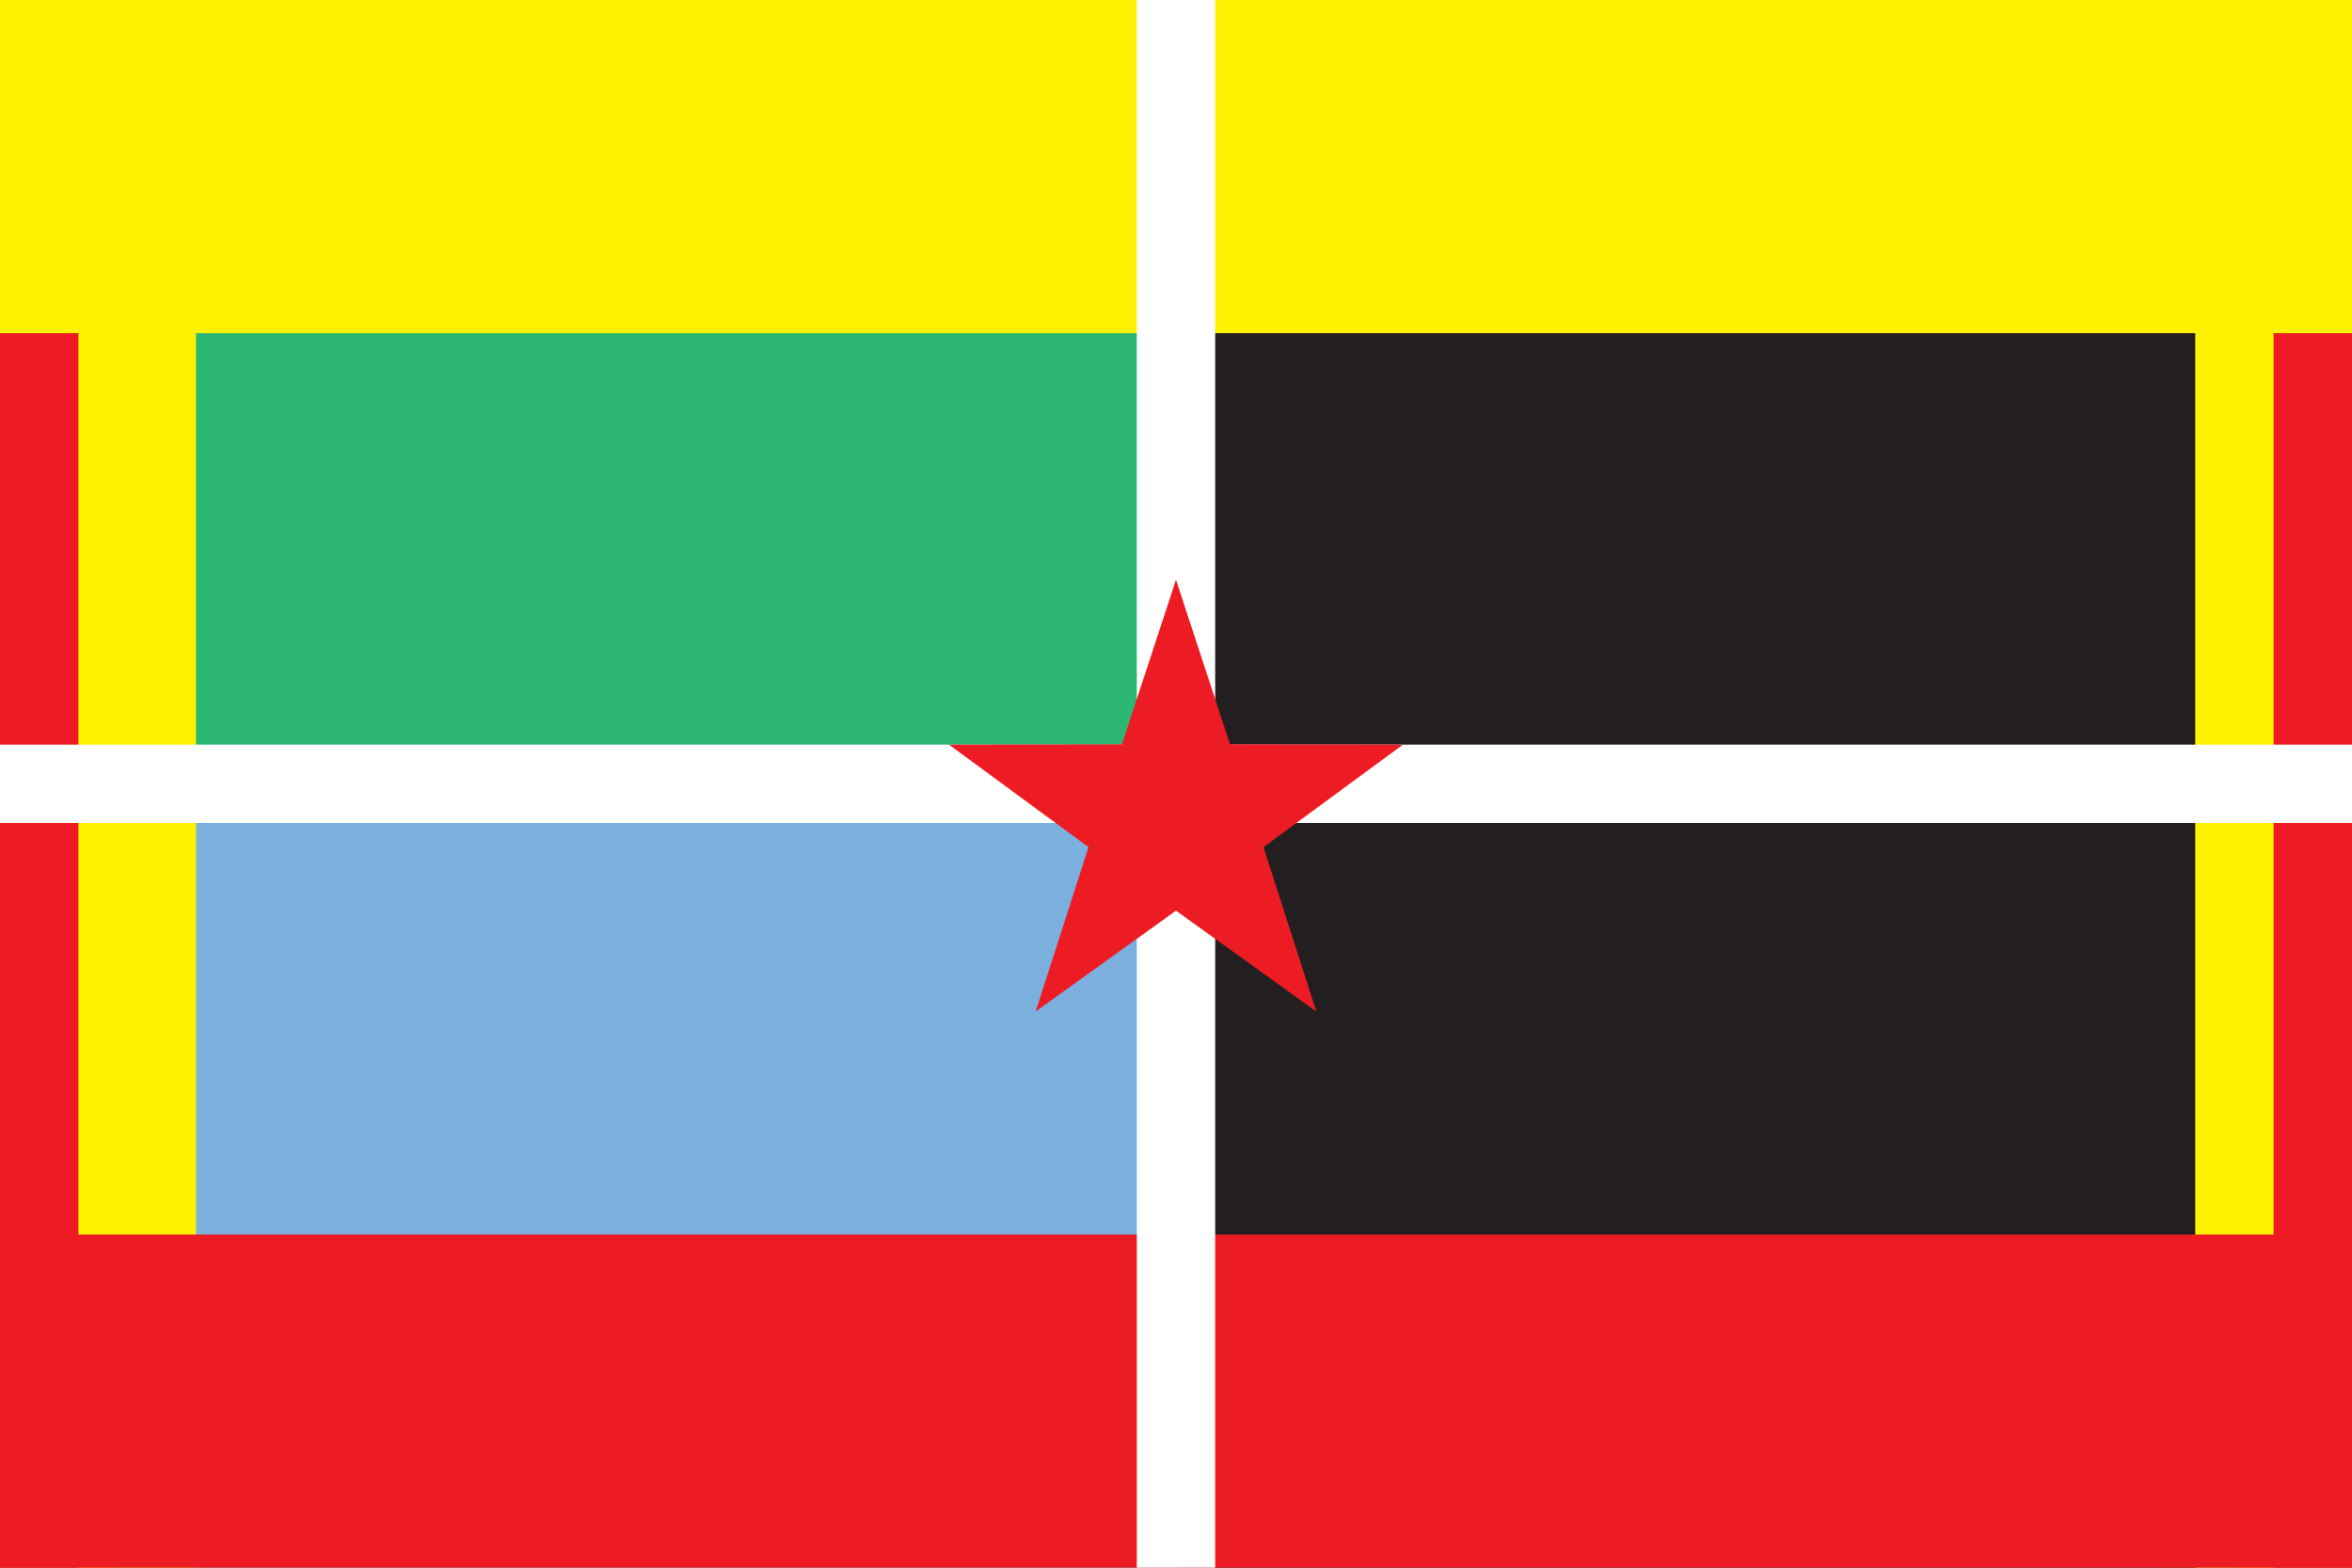
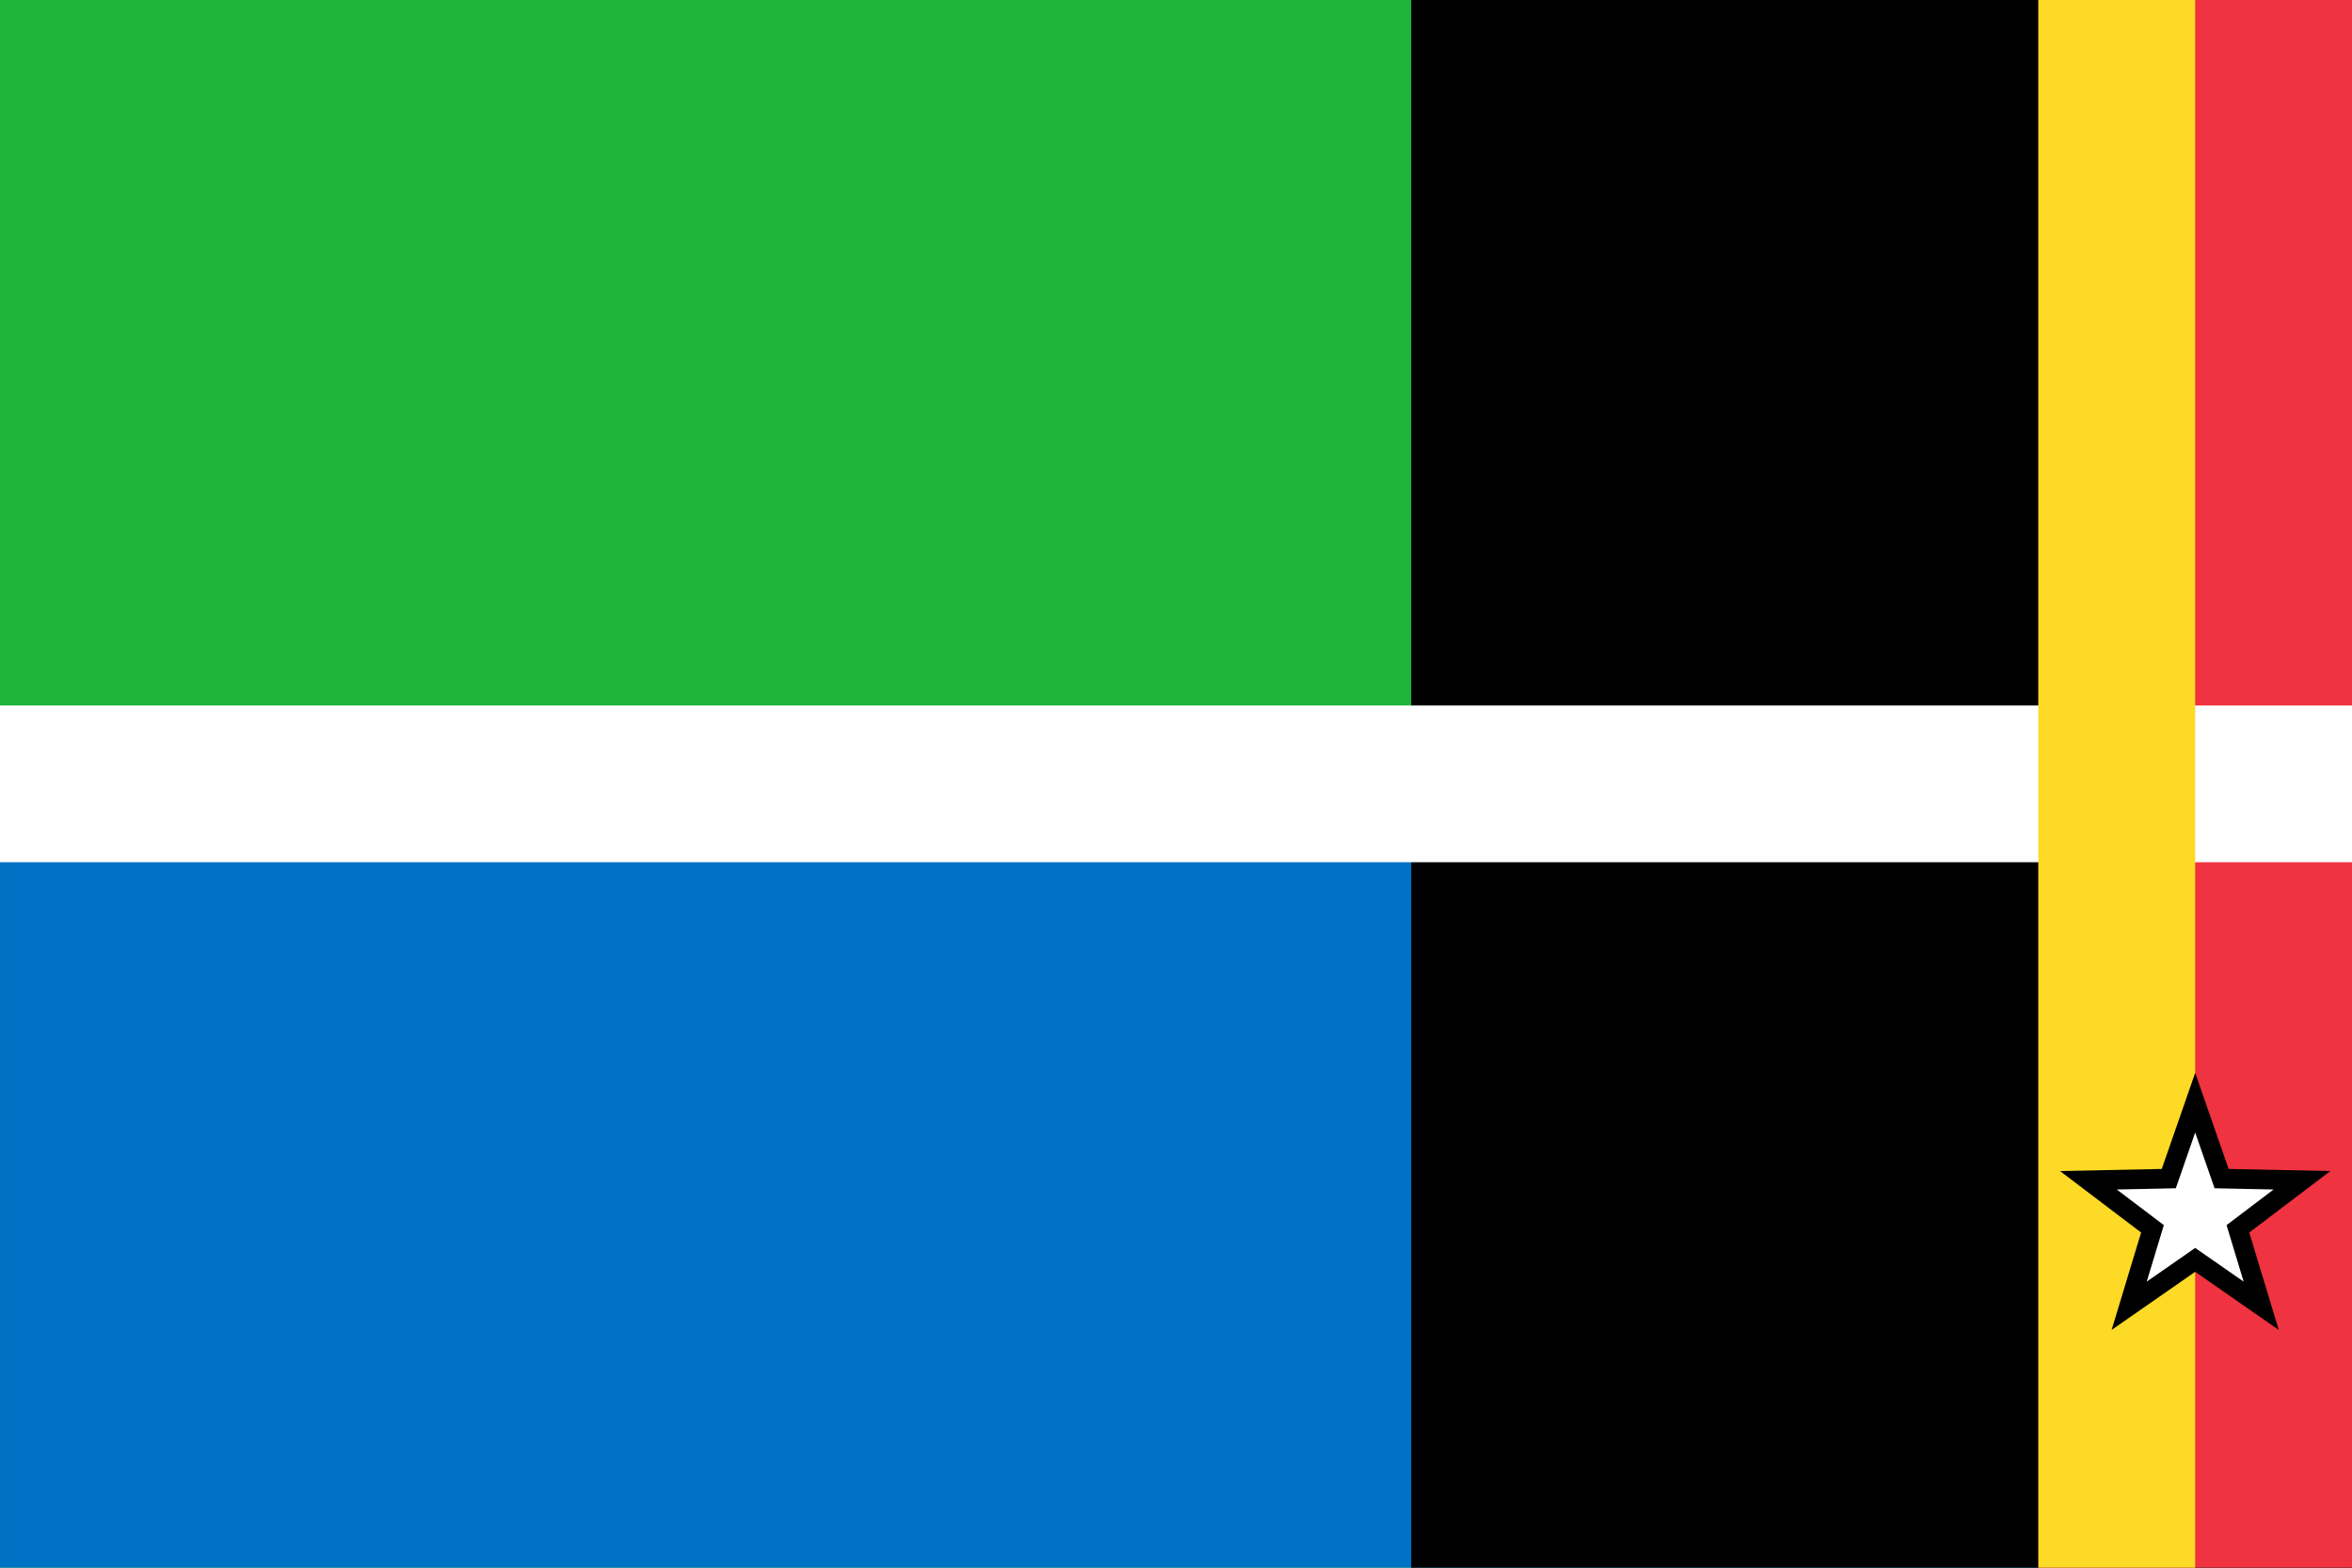
<svg xmlns="http://www.w3.org/2000/svg" width="300" height="200" viewBox="0 0 79.375 52.917" version="1.1" id="svg1">
  <defs id="defs1" />
  <g id="layer1">
-     <rect style="fill:#2bb673;fill-opacity:1;stroke-width:0.823;stroke-linecap:round;stroke-linejoin:round;-inkscape-stroke:none;paint-order:stroke markers fill" id="rect1" width="79.375" height="52.917" x="0" y="0" />
-     <rect style="fill:#7bafde;fill-opacity:1;stroke-width:0.582;stroke-linecap:round;stroke-linejoin:round;-inkscape-stroke:none;paint-order:stroke markers fill" id="rect2" width="79.375" height="26.458" x="0" y="26.458" />
-     <rect style="fill:#ed1c24;fill-opacity:1;stroke-width:0.644;stroke-linecap:round;stroke-linejoin:round;-inkscape-stroke:none;paint-order:stroke markers fill" id="rect4" width="3.969" height="52.917" x="75.406" y="-1.1279866e-14" />
-     <rect style="fill:#fff200;fill-opacity:1;stroke-width:0.644;stroke-linecap:round;stroke-linejoin:round;-inkscape-stroke:none;paint-order:stroke markers fill" id="rect5" width="3.969" height="52.917" x="72.76" y="-1.1279866e-14" />
-     <rect style="fill:#ed1c24;fill-opacity:1;stroke-width:0.644;stroke-linecap:round;stroke-linejoin:round;-inkscape-stroke:none;paint-order:stroke markers fill" id="rect10" width="3.969" height="52.917" x="-3.969" y="-1.5777218e-30" transform="scale(-1,1)" />
-     <rect style="fill:#231f20;fill-opacity:1;stroke-width:1.896;stroke-linecap:round;stroke-linejoin:round;-inkscape-stroke:none;paint-order:stroke markers fill" id="rect6" width="34.396" height="52.917" x="39.688" y="-1.1279866e-14" />
-     <rect style="fill:#fff200;fill-opacity:1;stroke-width:0.644;stroke-linecap:round;stroke-linejoin:round;-inkscape-stroke:none;paint-order:stroke markers fill" id="rect11" width="3.969" height="52.917" x="-6.615" y="-1.5777218e-30" transform="scale(-1,1)" />
-     <rect style="fill:#fff200;fill-opacity:1;stroke-width:0.644;stroke-linecap:round;stroke-linejoin:round;-inkscape-stroke:none;paint-order:stroke markers fill;font-variation-settings:normal;opacity:1;vector-effect:none;stroke-miterlimit:4;stroke-dasharray:none;stroke-dashoffset:0;stroke-opacity:1;stop-color:#000000;stop-opacity:1" id="rect8" width="79.375" height="11.245" x="0" y="0" />
-     <rect style="fill:#ed1c24;fill-opacity:1;stroke-width:0.644;stroke-linecap:round;stroke-linejoin:round;-inkscape-stroke:none;paint-order:stroke markers fill;font-variation-settings:normal;opacity:1;vector-effect:none;stroke-miterlimit:4;stroke-dasharray:none;stroke-dashoffset:0;stroke-opacity:1;stop-color:#000000;stop-opacity:1" id="rect9" width="79.375" height="11.245" x="0" y="41.672" />
-     <rect style="fill:#ffffff;fill-opacity:1;stroke-width:0.65;stroke-linecap:round;stroke-linejoin:round;-inkscape-stroke:none;paint-order:stroke markers fill" id="rect3" width="79.375" height="2.646" x="0" y="25.135" />
-     <rect style="fill:#ffffff;fill-opacity:1;stroke-width:0.531;stroke-linecap:round;stroke-linejoin:round;-inkscape-stroke:none;paint-order:stroke markers fill" id="rect12" width="52.917" height="2.646" x="-9.5367432e-07" y="-41.01" transform="rotate(90)" />
-     <path id="path11" style="opacity:1;vector-effect:none;fill:#ed1c24;stroke-width:0.644;stroke-linecap:round;stroke-linejoin:round;paint-order:stroke markers fill" d="m 39.687,19.569 1.824,5.556 5.837,0.01 -4.709,3.46 1.783,5.547 -4.735,-3.402 -4.735,3.402 1.783,-5.547 -4.709,-3.46 5.837,-0.01 z" />
+     <rect style="fill:#1eb53a;fill-opacity:1;stroke-width:0.823;stroke-linecap:round;stroke-linejoin:round;-inkscape-stroke:none;paint-order:stroke markers fill" id="rect1" width="79.375" height="52.917" x="0" y="3.0431315e-06" />
+     <rect style="fill:#0072c6;fill-opacity:1;stroke-width:0.823;stroke-linecap:round;stroke-linejoin:round;-inkscape-stroke:none;paint-order:stroke markers fill" id="rect3" width="79.375" height="26.458" x="0" y="26.458" />
+     <rect style="fill:#000000;fill-opacity:1;stroke-width:0.823;stroke-linecap:round;stroke-linejoin:round;-inkscape-stroke:none;paint-order:stroke markers fill" id="rect4" width="52.917" height="31.75" x="3.0431315e-06" y="-79.375" transform="rotate(90)" />
+     <rect style="fill:#ef3340;fill-opacity:1;stroke-width:0.823;stroke-linecap:round;stroke-linejoin:round;-inkscape-stroke:none;paint-order:stroke markers fill" id="rect5" width="52.917" height="10.583" x="3.0431315e-06" y="-79.375" transform="rotate(90)" />
+     <rect style="fill:#ffffff;fill-opacity:1;stroke-width:0.823;stroke-linecap:round;stroke-linejoin:round;-inkscape-stroke:none;paint-order:stroke markers fill" id="rect2" width="79.375" height="5.292" x="0" y="23.812" />
+     <rect style="fill:#fdda25;fill-opacity:1;stroke-width:0.823;stroke-linecap:round;stroke-linejoin:round;-inkscape-stroke:none;paint-order:stroke markers fill" id="rect6" width="52.917" height="5.292" x="3.0431315e-06" y="-74.083" transform="rotate(90)" />
+     <path style="fill:#ffffff;fill-opacity:1;stroke:#000000;stroke-width:1.669;stroke-dasharray:none;stroke-opacity:1;paint-order:stroke markers fill" id="path8" d="M 9.4022201e-8,-3.509 0.825,-1.136 3.337,-1.084 1.335,0.434 2.063,2.839 0,1.404 -2.063,2.839 -1.335,0.434 -3.337,-1.084 -0.825,-1.136 Z" transform="matrix(0.7928259,0,0,0.7928259,74.08323,41.01039)" />
  </g>
</svg>
